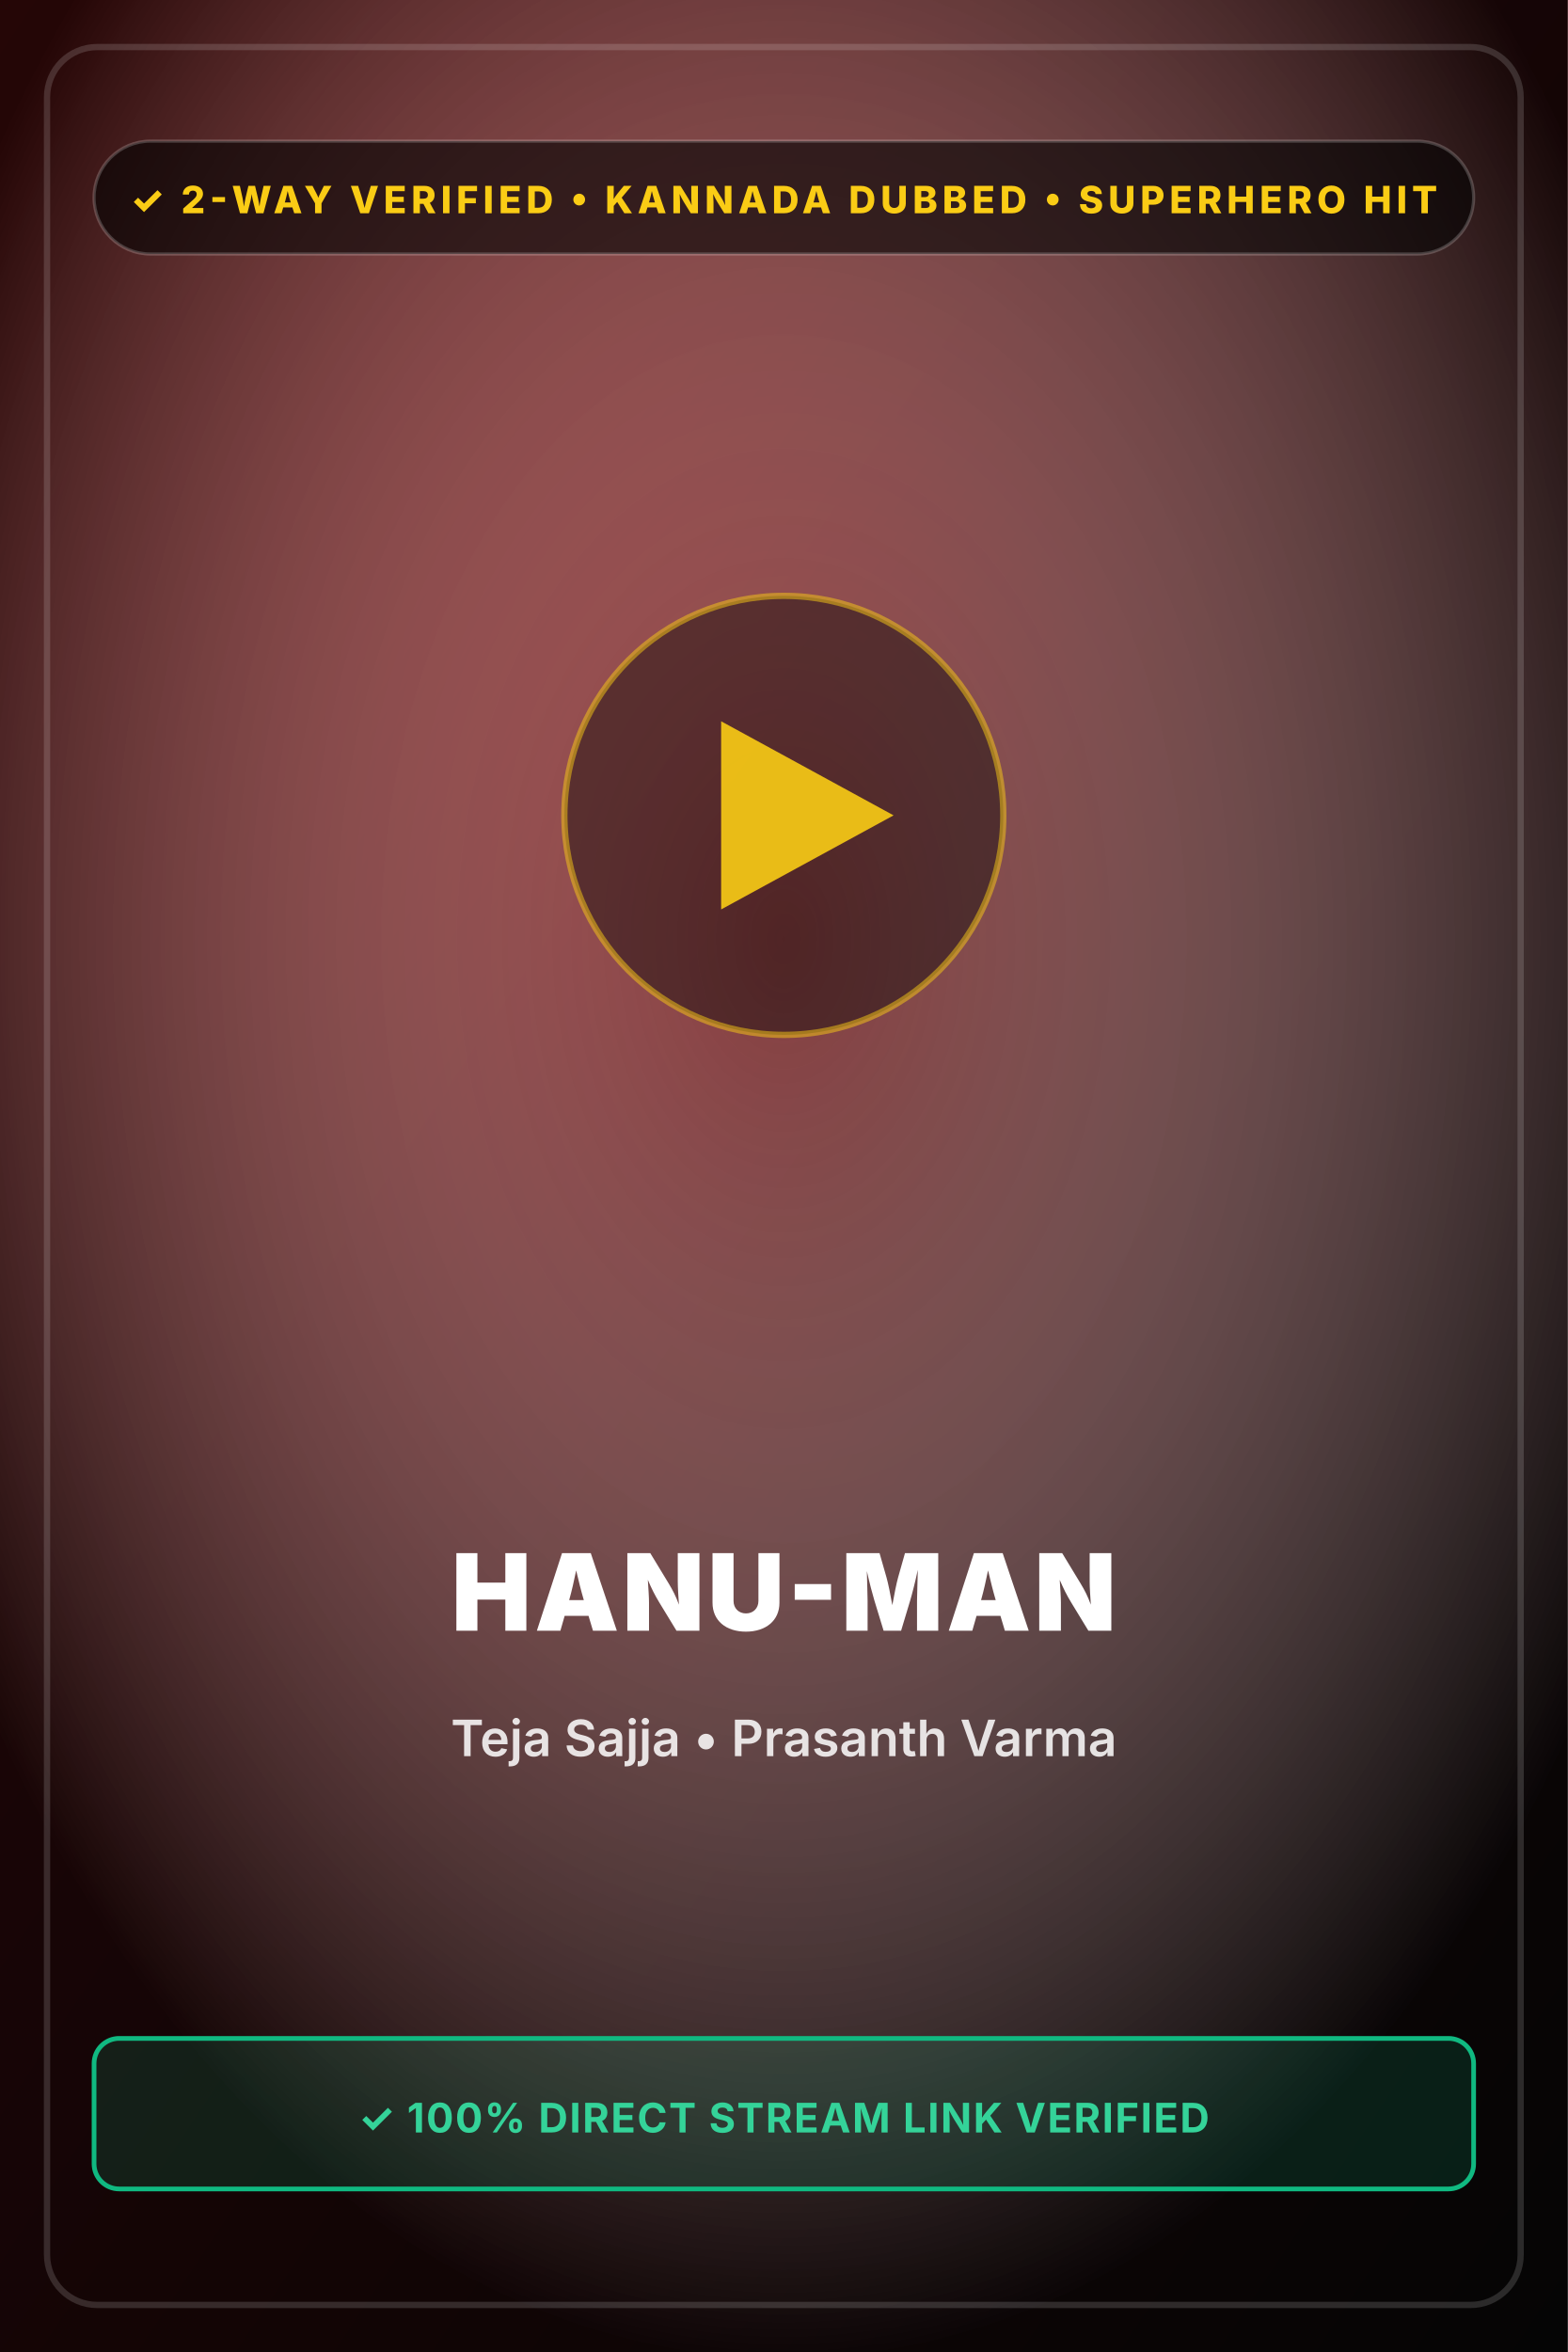
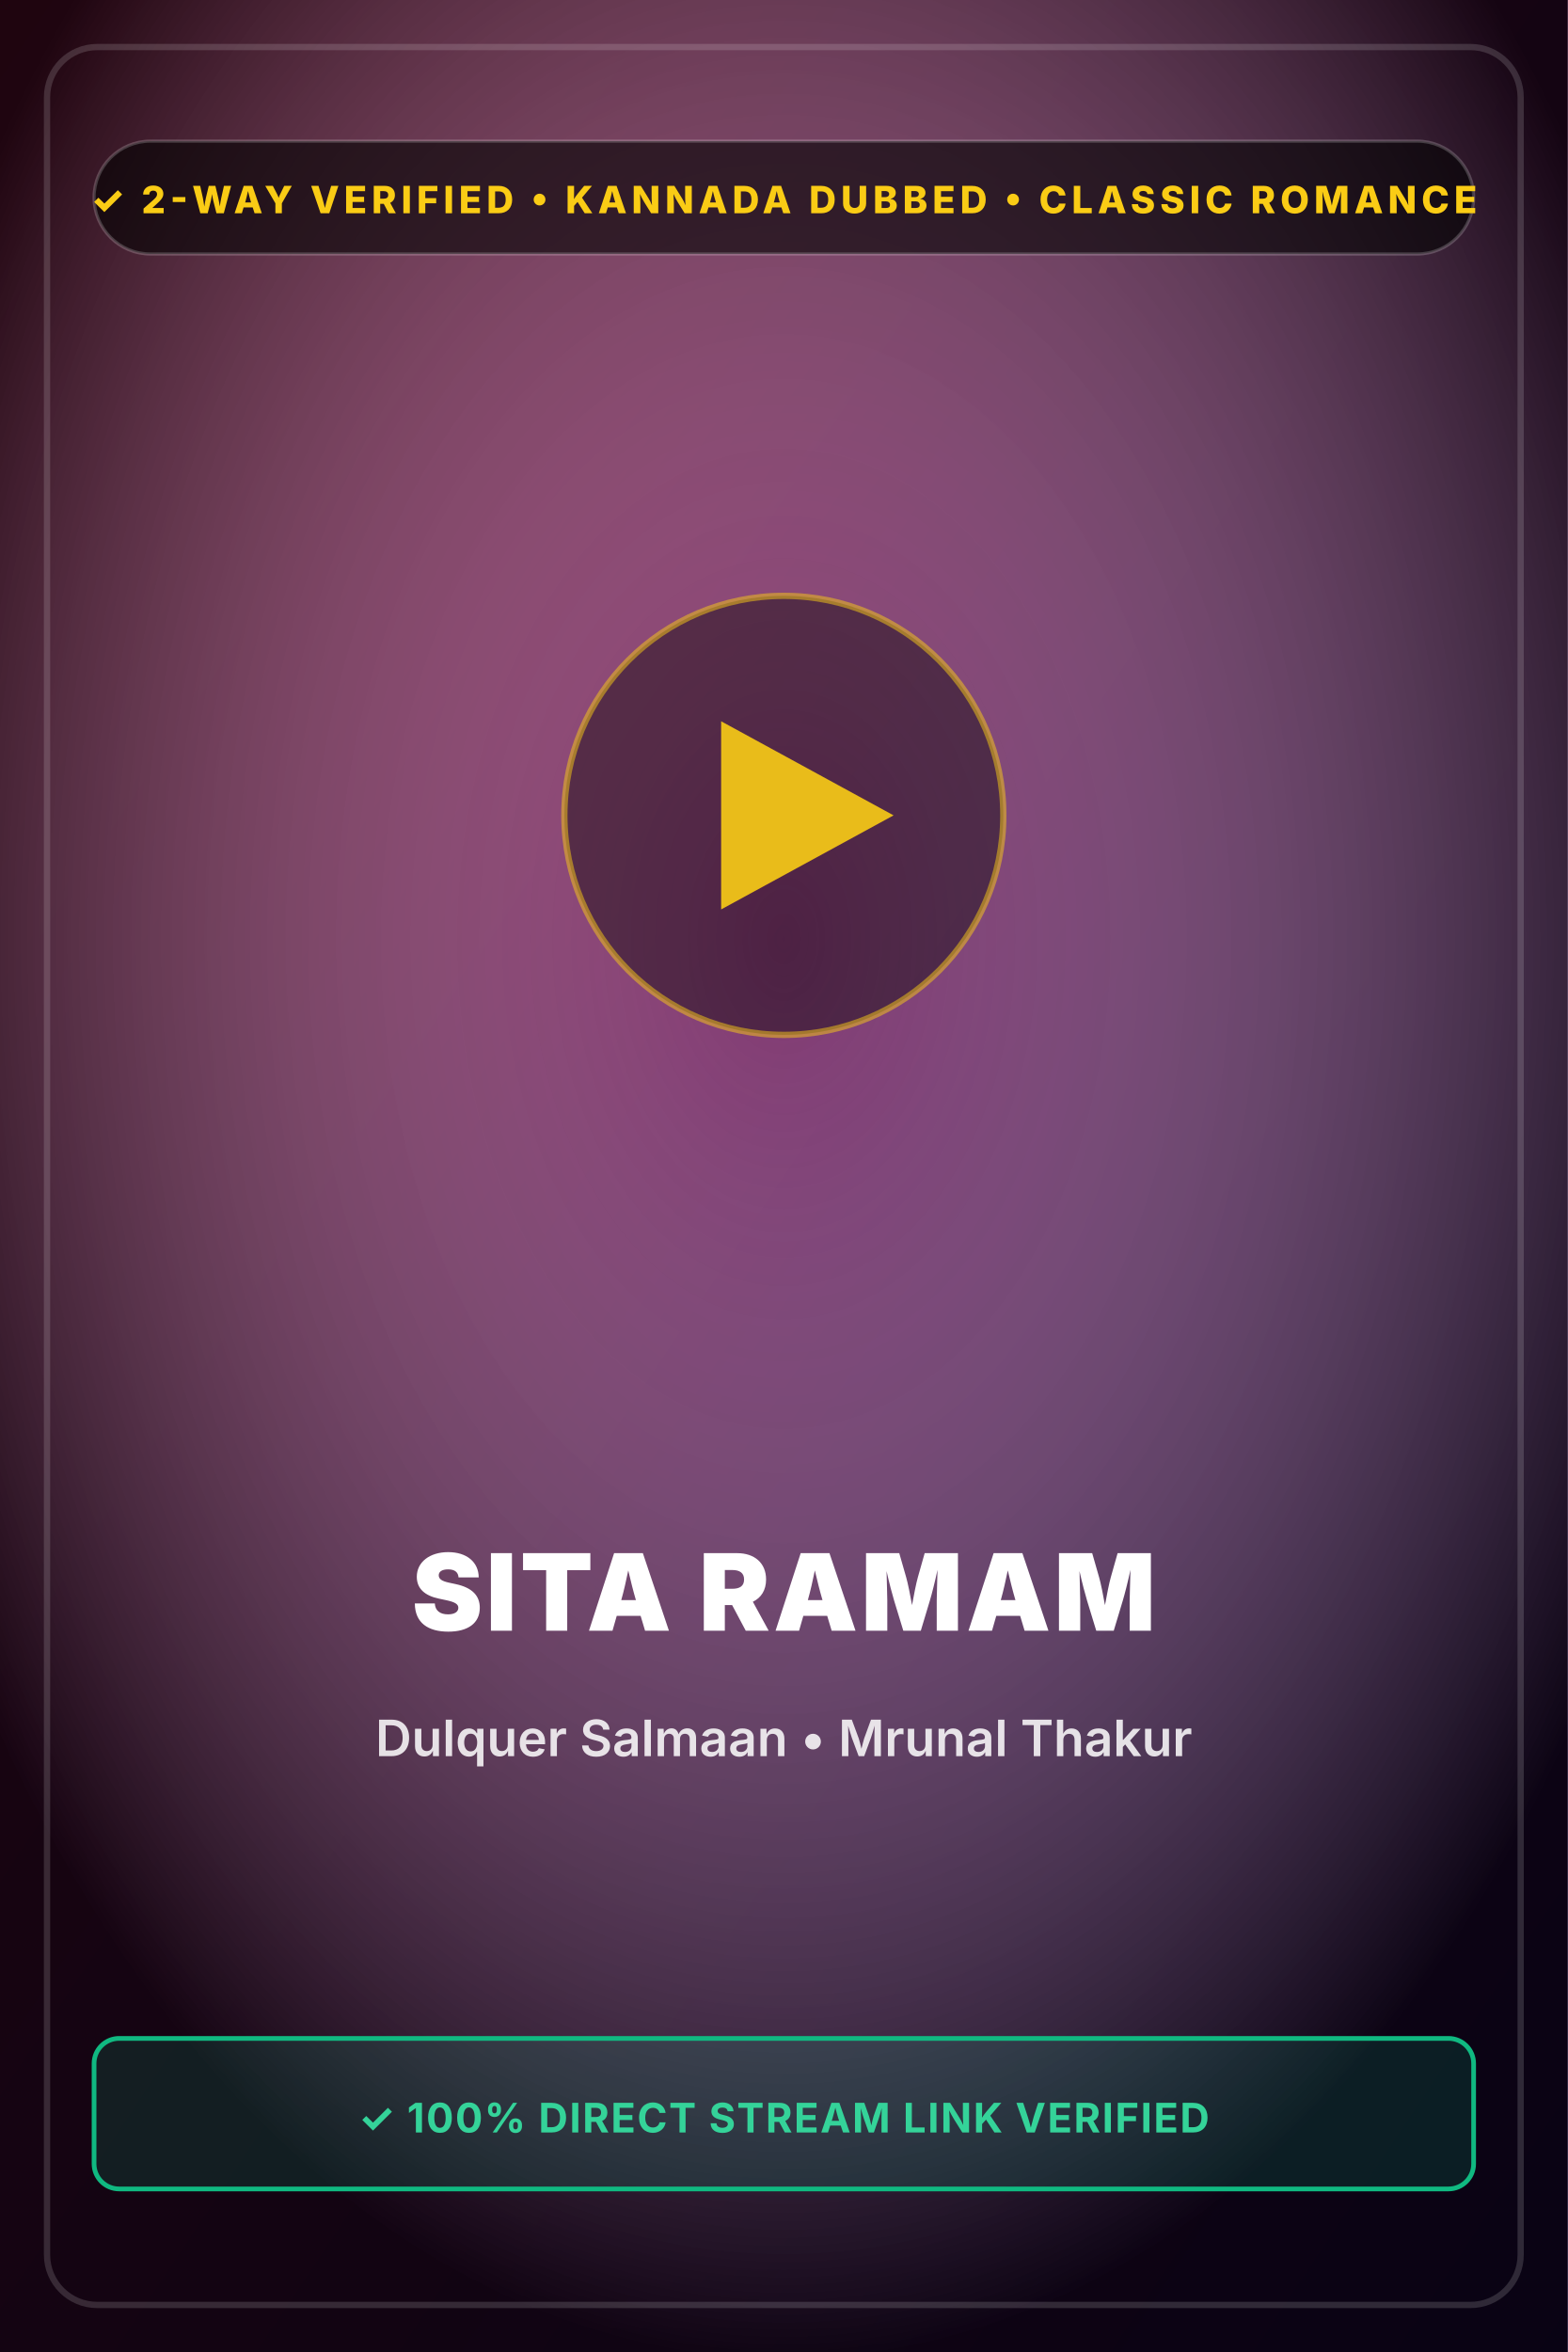
<svg xmlns="http://www.w3.org/2000/svg" viewBox="0 0 500 750" width="100%" height="100%">
  <defs>
-     <linearGradient id="bg-203" x1="0%" y1="0%" x2="100%" y2="100%">
-       <stop offset="0%" stop-color="#b91c1c" />
-       <stop offset="100%" stop-color="#18181b" />
+     <linearGradient id="bg-207" x1="0%" y1="0%" x2="100%" y2="100%">
+       <stop offset="0%" stop-color="#9d174d" />
+       <stop offset="100%" stop-color="#2e1065" />
    </linearGradient>
-     <radialGradient id="glow-203" cx="50%" cy="40%" r="60%">
+     <radialGradient id="glow-207" cx="50%" cy="40%" r="60%">
      <stop offset="0%" stop-color="#ffffff" stop-opacity="0.15" />
      <stop offset="100%" stop-color="#000000" stop-opacity="0.8" />
    </radialGradient>
  </defs>
-   <rect width="500" height="750" fill="url(#bg-203)" />
-   <rect width="500" height="750" fill="url(#glow-203)" />
+   <rect width="500" height="750" fill="url(#bg-207)" />
+   <rect width="500" height="750" fill="url(#glow-207)" />
  <rect x="15" y="15" width="470" height="720" fill="none" stroke="rgba(255, 255, 255, 0.15)" stroke-width="2" rx="16" />
  <g transform="translate(30, 45)">
    <rect width="440" height="36" rx="18" fill="rgba(0, 0, 0, 0.6)" stroke="rgba(255, 255, 255, 0.2)" />
    <text x="220" y="23" fill="#facc15" font-family="system-ui, -apple-system, sans-serif" font-size="12" font-weight="800" letter-spacing="1.5" text-anchor="middle">
-       ✓ 2-WAY VERIFIED • KANNADA DUBBED • SUPERHERO HIT
+       ✓ 2-WAY VERIFIED • KANNADA DUBBED • CLASSIC ROMANCE
    </text>
  </g>
  <g transform="translate(250, 260)" text-anchor="middle">
    <circle r="70" fill="rgba(0, 0, 0, 0.4)" stroke="rgba(250, 204, 21, 0.5)" stroke-width="2" />
    <polygon points="-20,-30 35,0 -20,30" fill="#facc15" opacity="0.9" />
  </g>
  <g transform="translate(250, 520)" text-anchor="middle">
    <text y="0" fill="#ffffff" font-family="system-ui, -apple-system, sans-serif" font-size="34" font-weight="900" letter-spacing="1">
-       HANU-MAN
+       SITA RAMAM
    </text>
    <text y="40" fill="rgba(255, 255, 255, 0.85)" font-family="system-ui, -apple-system, sans-serif" font-size="16" font-weight="600">
-       Teja Sajja • Prasanth Varma
+       Dulquer Salmaan • Mrunal Thakur
    </text>
  </g>
  <g transform="translate(30, 650)">
    <rect width="440" height="48" rx="8" fill="rgba(16, 185, 129, 0.15)" stroke="#10b981" stroke-width="1.5" />
    <text x="220" y="30" fill="#34d399" font-family="system-ui, -apple-system, sans-serif" font-size="13" font-weight="700" letter-spacing="0.5" text-anchor="middle">
      ✓ 100% DIRECT STREAM LINK VERIFIED
    </text>
  </g>
</svg>
